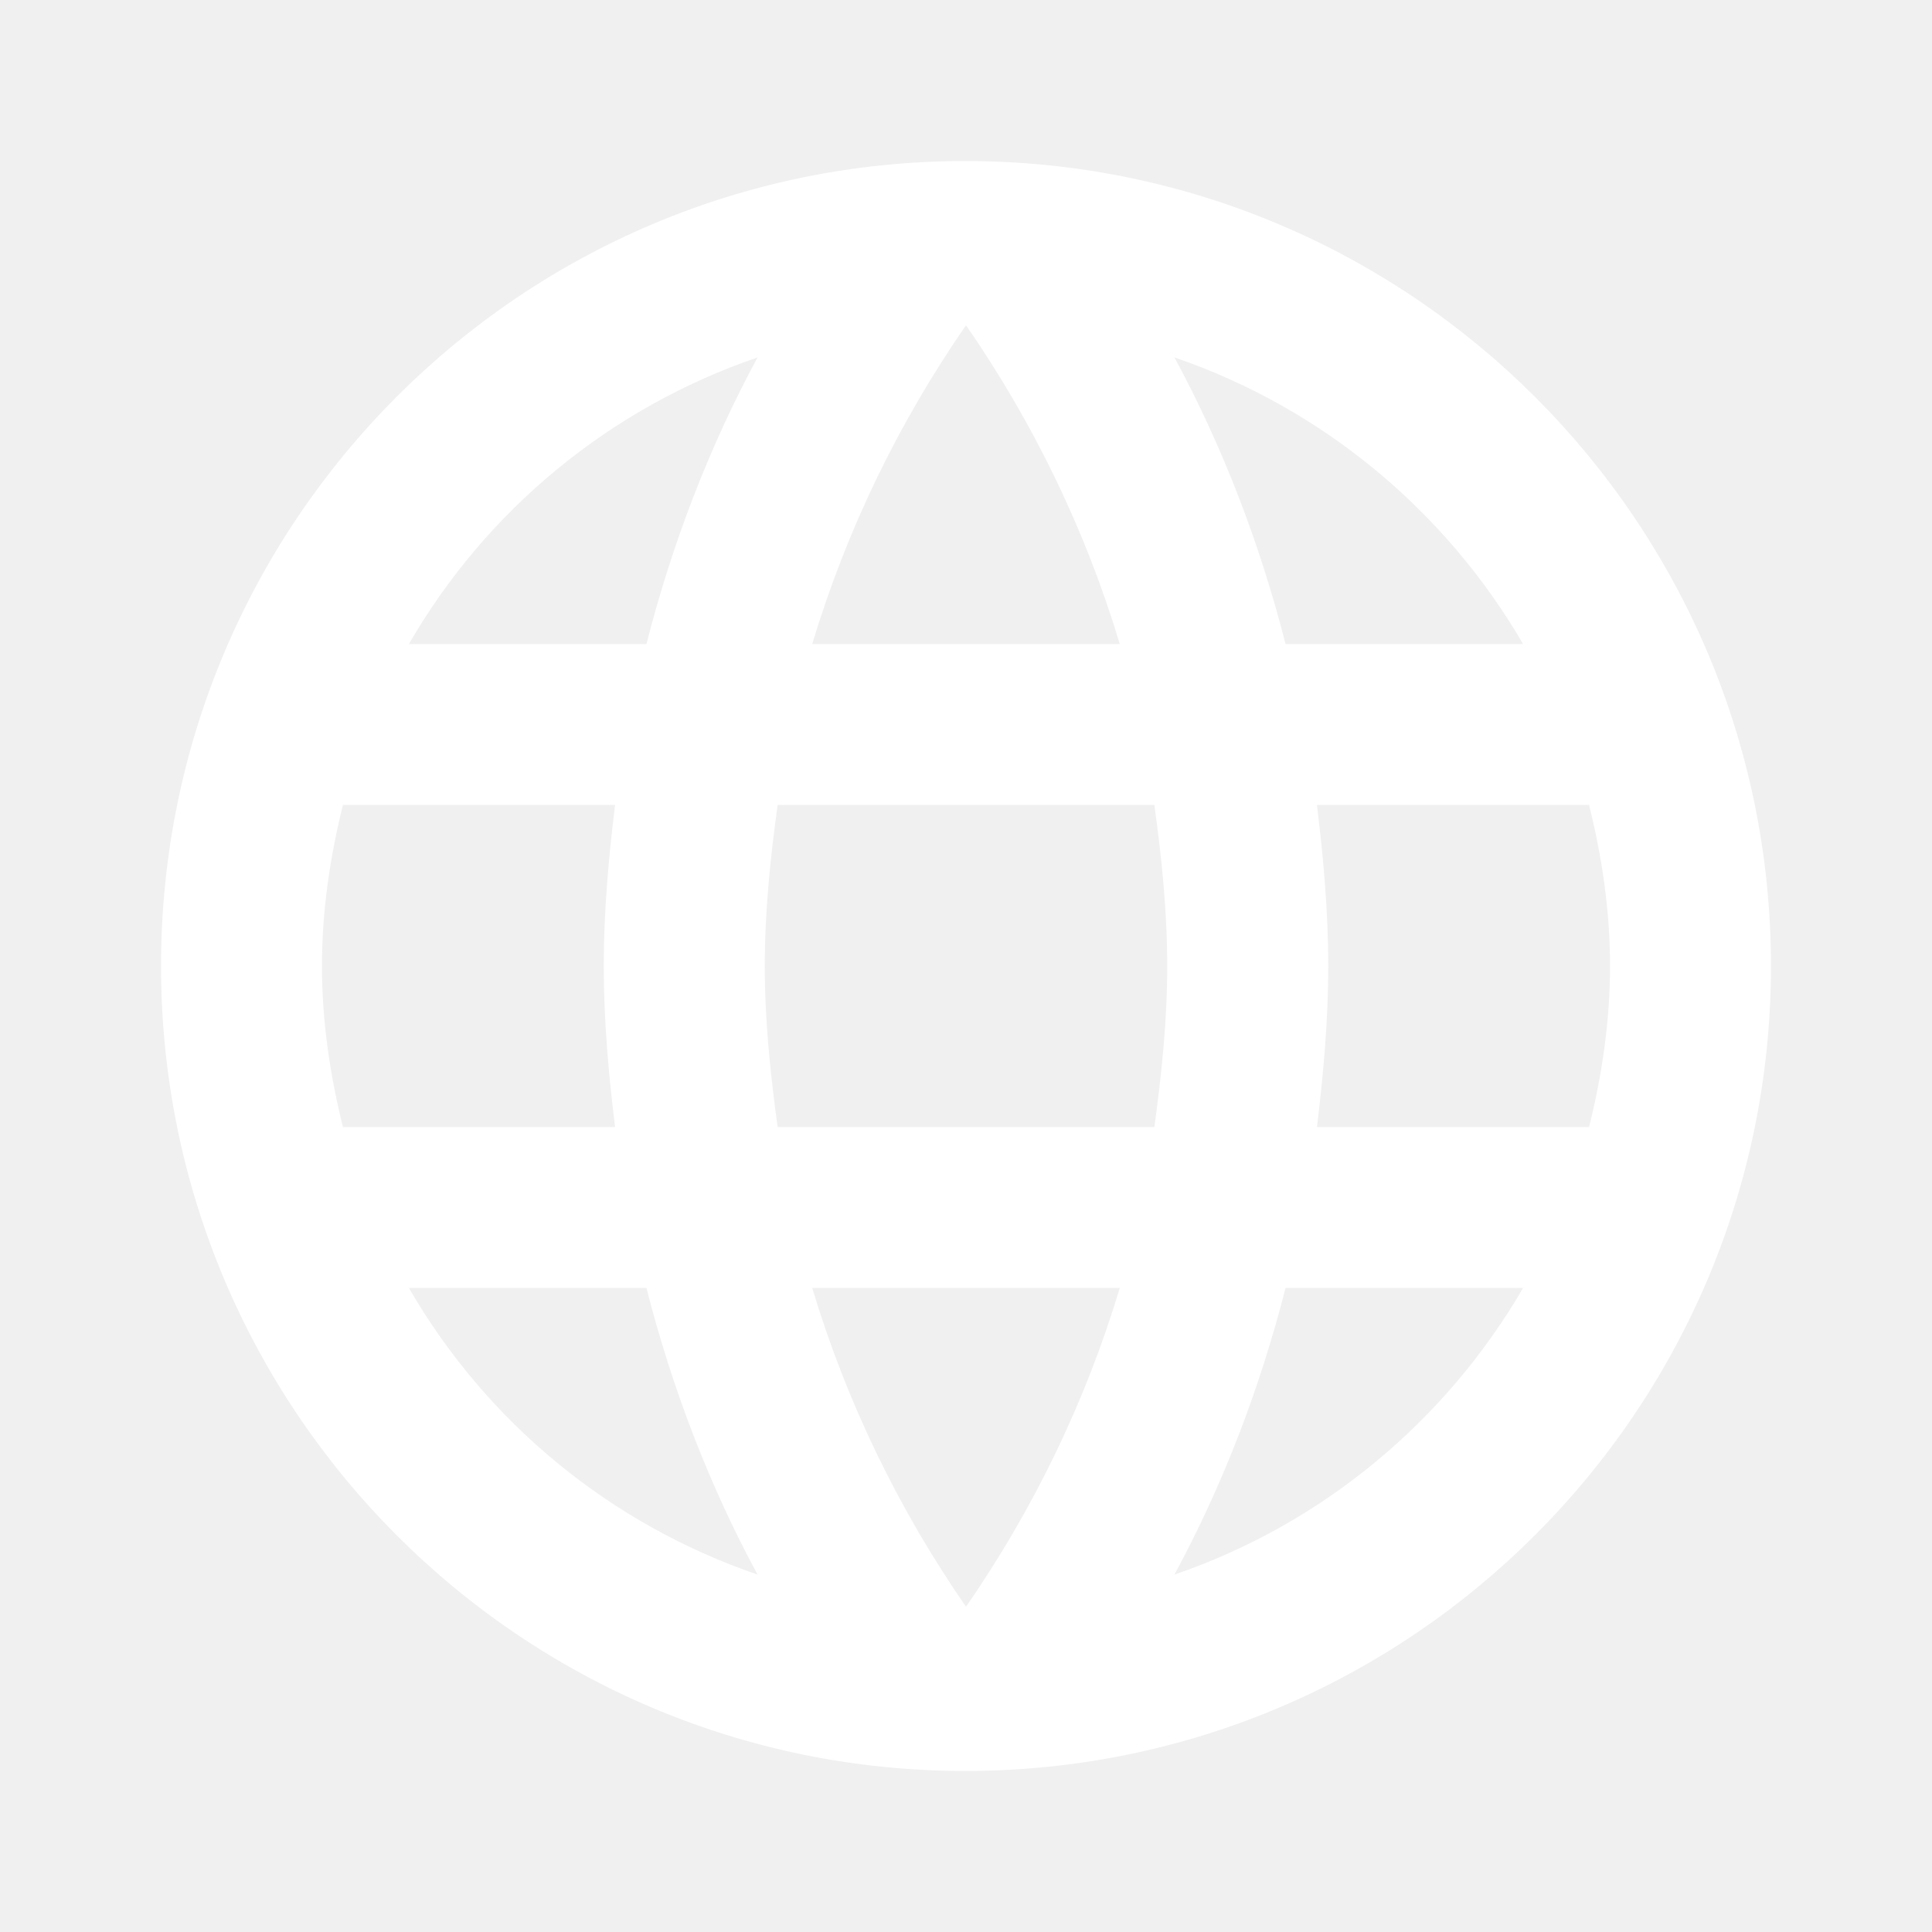
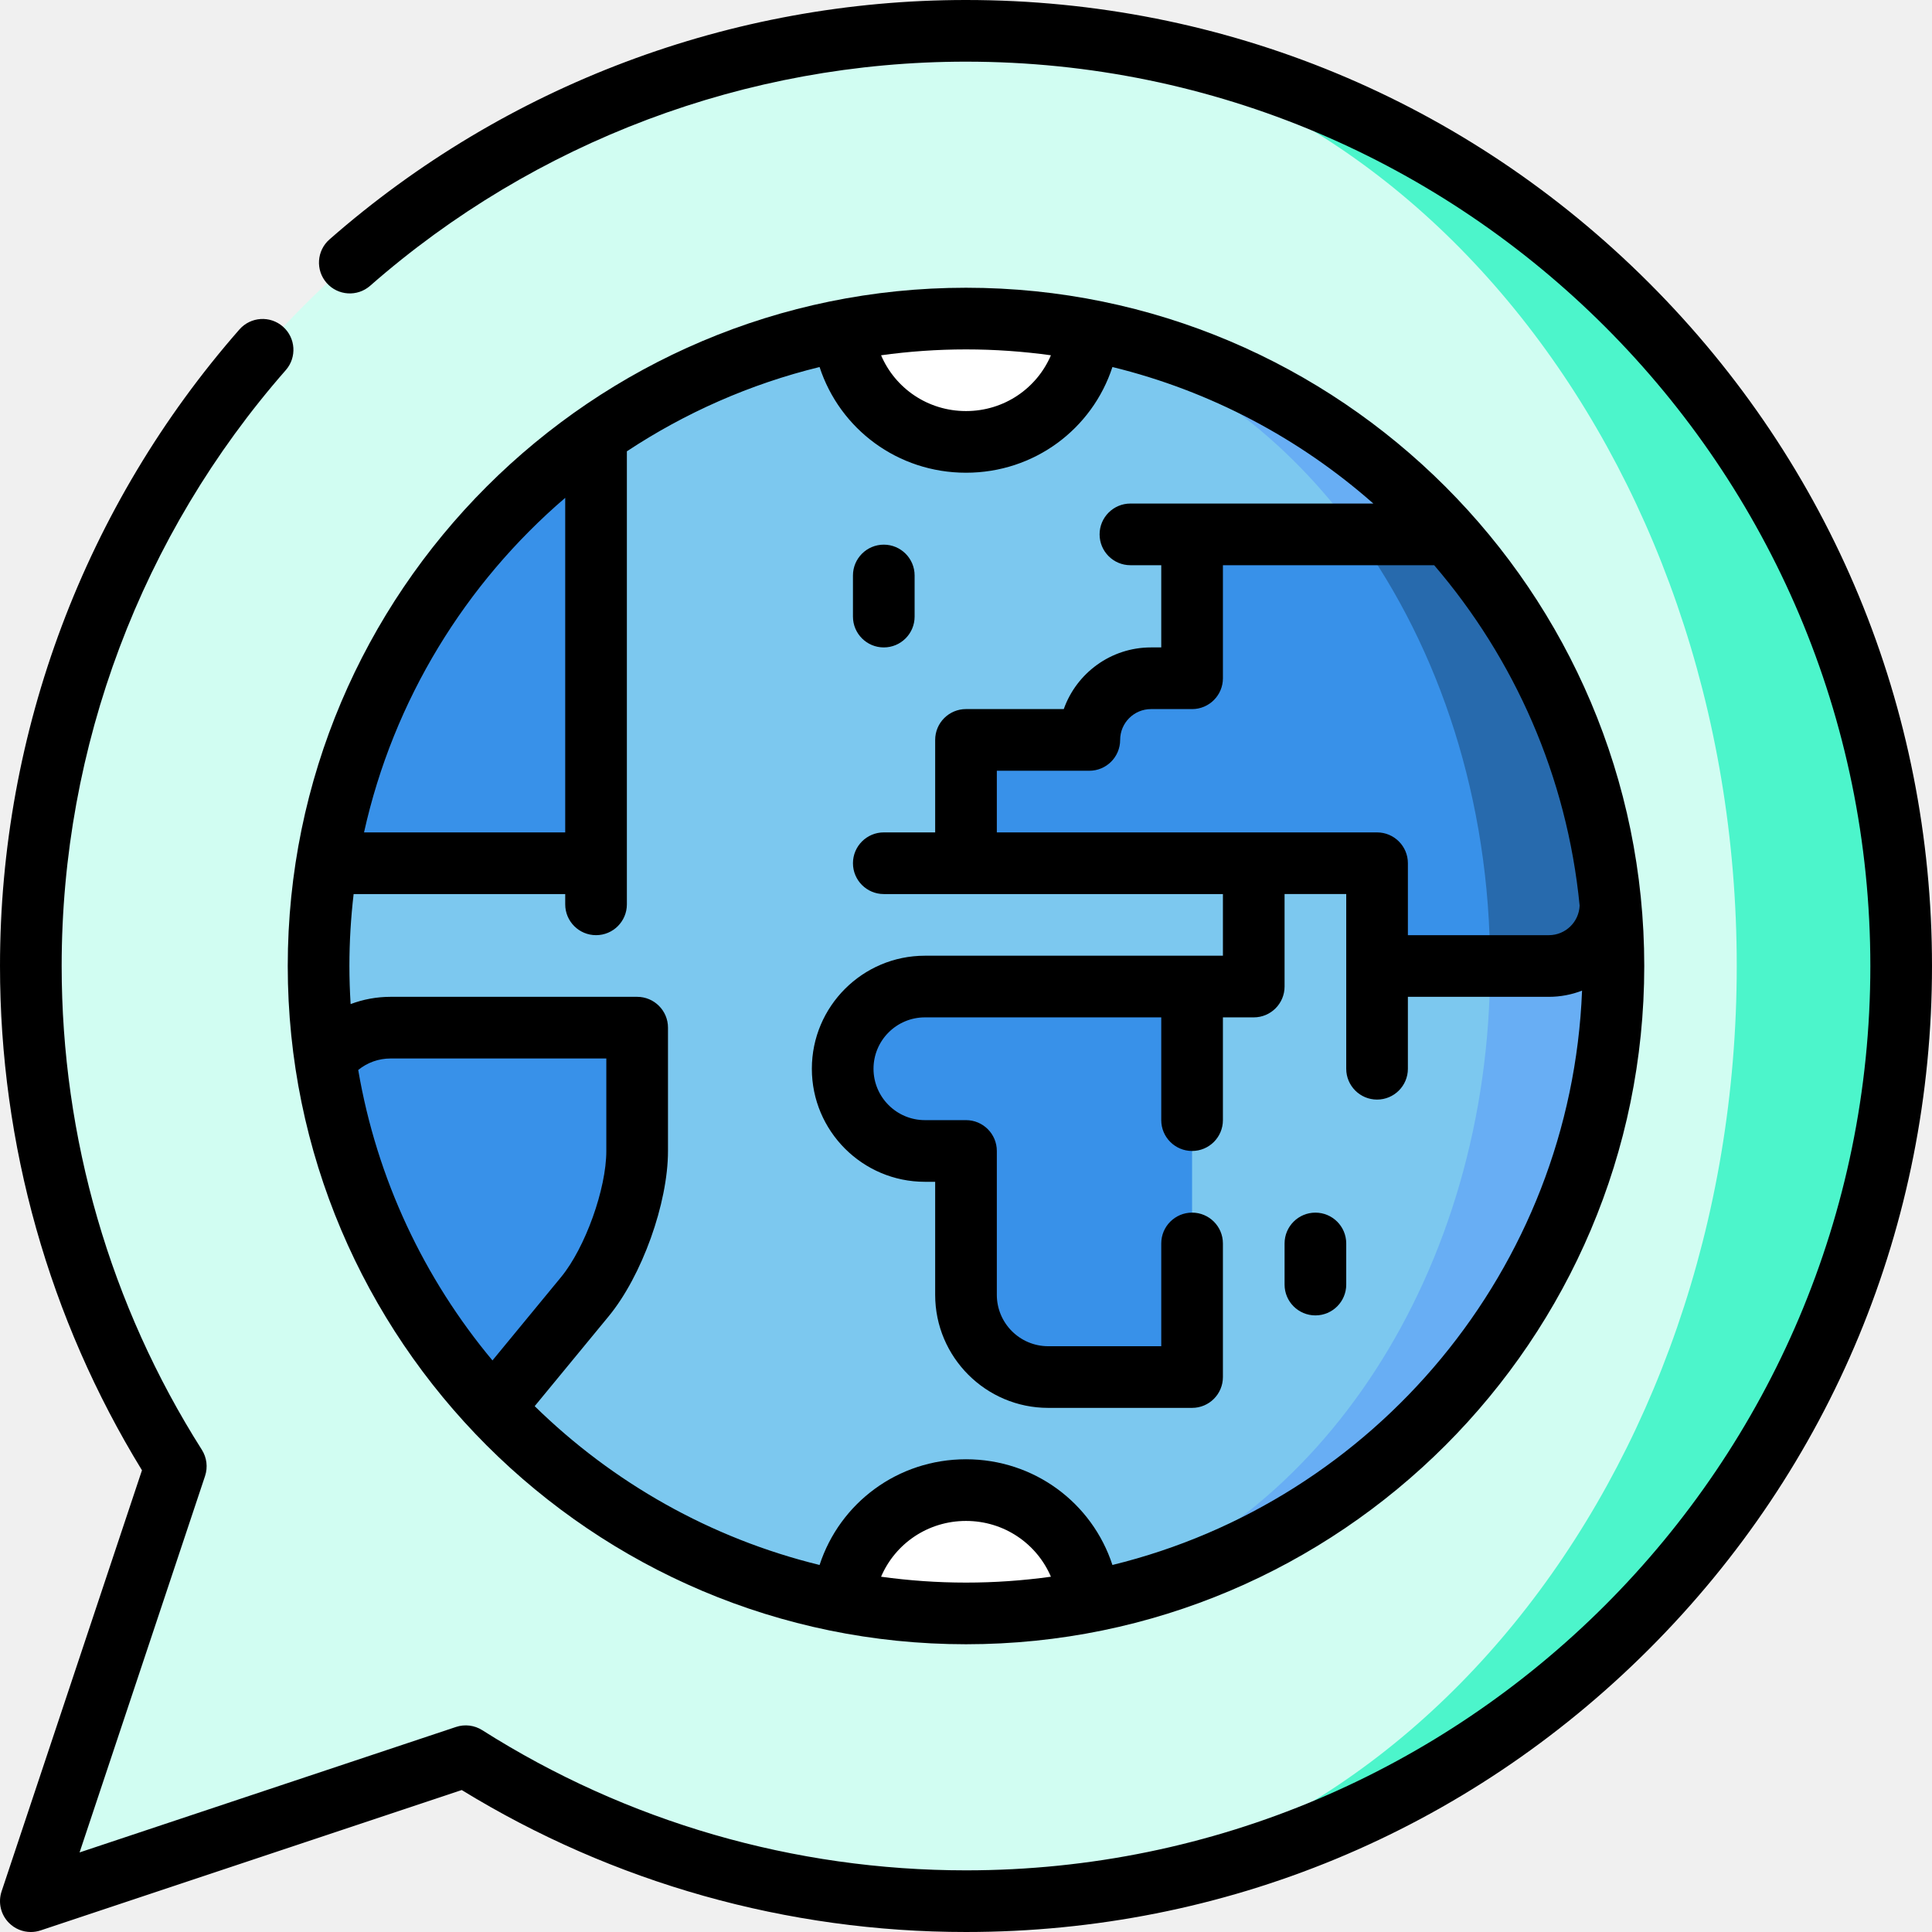
- <svg xmlns="http://www.w3.org/2000/svg" width="20px" height="20px" viewBox="0 0 20 20" version="1.1">
-   <g id="Page-1" stroke="none" stroke-width="1" fill="none" fill-rule="evenodd">
-     <g id="About-Us" transform="translate(-1167, -12)" fill="#FFFFFF">
-       <g id="Dropdown-Arrow-Copy" transform="translate(1167, 12)">
-         <path d="M9.992,1.667 C5.392,1.667 1.667,5.4 1.667,10 C1.667,14.6 5.392,18.333 9.992,18.333 C14.6,18.333 18.333,14.6 18.333,10 C18.333,5.4 14.6,1.667 9.992,1.667 Z M15.767,6.667 L13.308,6.667 C13.042,5.625 12.658,4.625 12.158,3.7 C13.692,4.225 14.967,5.292 15.767,6.667 Z M10,3.367 C10.692,4.367 11.233,5.475 11.592,6.667 L8.408,6.667 C8.767,5.475 9.308,4.367 10,3.367 Z M3.55,11.667 C3.417,11.133 3.333,10.575 3.333,10 C3.333,9.425 3.417,8.867 3.55,8.333 L6.367,8.333 C6.3,8.883 6.25,9.433 6.25,10 C6.25,10.567 6.3,11.117 6.367,11.667 L3.55,11.667 Z M4.233,13.333 L6.692,13.333 C6.958,14.375 7.342,15.375 7.842,16.3 C6.308,15.775 5.033,14.717 4.233,13.333 L4.233,13.333 Z M6.692,6.667 L4.233,6.667 C5.033,5.283 6.308,4.225 7.842,3.7 C7.342,4.625 6.958,5.625 6.692,6.667 L6.692,6.667 Z M10,16.633 C9.308,15.633 8.767,14.525 8.408,13.333 L11.592,13.333 C11.233,14.525 10.692,15.633 10,16.633 Z M11.95,11.667 L8.05,11.667 C7.975,11.117 7.917,10.567 7.917,10 C7.917,9.433 7.975,8.875 8.05,8.333 L11.95,8.333 C12.025,8.875 12.083,9.433 12.083,10 C12.083,10.567 12.025,11.117 11.95,11.667 Z M12.158,16.3 C12.658,15.375 13.042,14.375 13.308,13.333 L15.767,13.333 C14.967,14.708 13.692,15.775 12.158,16.3 L12.158,16.3 Z M13.633,11.667 C13.7,11.117 13.75,10.567 13.75,10 C13.75,9.433 13.7,8.883 13.633,8.333 L16.45,8.333 C16.583,8.867 16.667,9.425 16.667,10 C16.667,10.575 16.583,11.133 16.45,11.667 L13.633,11.667 Z" id="icon/action/language_24px" />
-       </g>
-     </g>
+ <svg xmlns="http://www.w3.org/2000/svg" height="800px" width="800px" version="1.1" id="Layer_1" viewBox="0 0 512.001 512.001" xml:space="preserve">
+   <path style="fill:#4CF5CB;" d="M258.637,8.192v495.616C394.295,502.403,503.83,391.985,503.83,256S394.295,9.597,258.637,8.192z" />
+   <path style="fill:#D1FDF2;" d="M258.637,8.192C370.231,9.902,460.256,120.2,460.256,256s-90.025,246.098-201.619,247.808  c-0.871,0.011-1.754,0.022-2.636,0.022c-24.38,0-47.943-3.53-70.198-10.087c-22.256-6.569-43.204-16.166-62.377-28.334L8.171,503.83  l38.422-115.254C22.267,350.241,8.171,304.771,8.171,256c0-136.867,110.962-247.83,247.83-247.83  C256.883,8.17,257.765,8.181,258.637,8.192z" />
+   <path style="fill:#68AEF4;" d="M426.802,239.66l-42.932-98.043c-24.532-27.419-57.747-46.897-95.33-54.109  c0,0-0.054,336.438,0,336.972C367.736,409.284,427.575,339.63,427.575,256C427.575,250.488,427.314,245.03,426.802,239.66z" />
+   <path style="fill:#7CC8EF;" d="M359.523,141.617c-18.541-25.6-43.215-44.272-71.179-52.518l-64.882-1.58  c-23.988,4.597-46.2,14.194-65.503,27.67L86.583,228.766c-1.427,8.867-2.157,17.964-2.157,27.234c0,8.443,0.61,16.754,1.797,24.87  l44.457,92.302c24.26,25.949,56.483,44.348,92.781,51.32c0-0.011,64.882-1.59,64.882-1.59  c61.113-18.007,106.55-85.907,106.55-166.901L359.523,141.617z" />
+   <path style="fill:#276AAD;" d="M383.881,141.606c-0.011,0.011-24.358,0.011-24.358,0.011L394.894,256h15.567  c9.031,0,16.34-7.321,16.34-16.34C423.261,202.153,407.64,168.154,383.881,141.606z" />
+   <g>
+     <path style="fill:#3891E9;" d="M394.894,256h-29.957v-27.234h-32.681h-76.255v-32.681h32.681c0-9.02,7.321-16.34,16.34-16.34   h10.894v-38.128h43.607C381.517,171.978,394.894,212.055,394.894,256z" />
+     <path style="fill:#3891E9;" d="M315.915,261.447v103.489h-38.128c-11.983,0-21.787-9.804-21.787-21.787v-38.128h-10.894   c-12.037,0-21.787-9.75-21.787-21.787c0-12.037,9.75-21.787,21.787-21.787H315.915z" />
  </g>
+   <g>
+     <path style="fill:#F0EBEA;" d="M288.344,422.901l-30.546,4.662c10.501-0.109,20.774-1.155,30.742-3.072   C288.485,423.947,288.431,423.424,288.344,422.901z" />
+     <path style="fill:#F0EBEA;" d="M257.798,84.436l30.546,4.662c0.087-0.523,0.142-1.046,0.196-1.58   C278.572,85.591,268.299,84.545,257.798,84.436z" />
+   </g>
+   <g>
+     <path style="fill:#FFFFFF;" d="M288.344,89.099c-2.255,15.828-15.883,28.007-32.343,28.007c-17.005,0-30.981-12.996-32.539-29.587   c10.534-2.037,21.417-3.094,32.539-3.094c0.599,0,1.198,0,1.797,0.011C268.299,84.6,278.529,86.212,288.344,89.099z" />
+     <path style="fill:#FFFFFF;" d="M256.001,394.894c16.46,0,30.088,12.179,32.343,28.007c-9.815,2.887-20.044,4.499-30.546,4.662   c-0.599,0.011-1.198,0.011-1.797,0.011c-11.122,0-22.005-1.057-32.539-3.083C225.019,407.89,238.996,394.894,256.001,394.894z" />
+   </g>
+   <g>
+     <path style="fill:#3891E9;" d="M103.49,272.34c-7.017,0-13.239,3.331-17.224,8.483c-0.014,0.017-0.028,0.029-0.042,0.047   c5.142,35.437,21.112,67.355,44.457,92.302c0.001-0.001,24.323-29.543,24.323-29.543c7.617-9.251,13.848-26.624,13.848-38.607   V272.34H103.49z" />
+     <path style="fill:#3891E9;" d="M157.958,115.189v113.577H86.583C94.056,181.836,120.571,141.258,157.958,115.189z" />
+   </g>
+   <path d="M256.001,435.745c99.111,0,179.745-80.633,179.745-179.745S355.113,76.255,256.001,76.255S76.256,156.889,76.256,256  S156.889,435.745,256.001,435.745z M94.933,283.558c2.4-1.961,5.391-3.047,8.558-3.047h57.191v24.511  c0,10.045-5.602,25.659-11.985,33.414l-18.191,22.094C112.443,338.881,99.87,312.506,94.933,283.558z M233.494,417.848  c3.759-8.781,12.421-14.784,22.506-14.784s18.748,6.002,22.506,14.784c-7.36,1.019-14.871,1.557-22.506,1.557  C248.365,419.404,240.854,418.866,233.494,417.848z M294.805,414.736c-5.375-16.462-20.734-28.013-38.804-28.013  c-18.069,0-33.428,11.551-38.804,28.013c-28.94-7.075-54.878-21.877-75.5-42.09l19.616-23.825c8.81-10.701,15.711-29.94,15.711-43.8  V272.34c0-4.512-3.657-8.17-8.17-8.17H103.49c-3.68,0-7.246,0.67-10.572,1.924c-0.205-3.34-0.321-6.703-0.321-10.094  c0-6.449,0.388-12.808,1.118-19.064h56.074v2.723c0,4.512,3.657,8.17,8.17,8.17s8.17-3.658,8.17-8.17V119.602  c15.406-10.184,32.627-17.83,51.068-22.338c5.377,16.464,20.736,28.013,38.804,28.013c18.07,0,33.429-11.55,38.804-28.013  c26.042,6.367,49.654,18.99,69.15,36.183h-64.38c-4.513,0-8.17,3.658-8.17,8.17s3.657,8.17,8.17,8.17h8.17v21.787h-2.723  c-10.652,0-19.738,6.83-23.111,16.34h-25.91c-4.513,0-8.17,3.658-8.17,8.17v24.511h-13.617c-4.513,0-8.17,3.658-8.17,8.17  c0,4.512,3.657,8.17,8.17,8.17h89.872v16.34h-78.979c-16.518,0-29.957,13.438-29.957,29.957s13.439,29.957,29.957,29.957h2.723  v29.957c0,16.519,13.439,29.957,29.957,29.957h38.128c4.513,0,8.17-3.658,8.17-8.17v-35.404c0-4.512-3.657-8.17-8.17-8.17  c-4.513,0-8.17,3.658-8.17,8.17v27.234h-29.957c-7.509,0-13.617-6.108-13.617-13.617v-38.128c0-4.512-3.657-8.17-8.17-8.17h-10.894  c-7.509,0-13.617-6.108-13.617-13.617s6.108-13.617,13.617-13.617h62.638v27.234c0,4.512,3.657,8.17,8.17,8.17  c4.513,0,8.17-3.658,8.17-8.17v-27.234h8.17c4.513,0,8.17-3.658,8.17-8.17v-24.511h16.34v46.298c0,4.512,3.657,8.17,8.17,8.17  c4.513,0,8.17-3.658,8.17-8.17V264.17h37.36c3.1,0,6.063-0.587,8.797-1.642C416.346,336.373,364.198,397.771,294.805,414.736z   M364.937,220.596H264.171v-16.34h24.511c4.513,0,8.17-3.658,8.17-8.17c0-4.506,3.665-8.17,8.17-8.17h10.894  c4.513,0,8.17-3.658,8.17-8.17v-29.957h55.986c21.239,24.774,35.203,55.955,38.548,90.206c-0.176,4.35-3.76,7.837-8.153,7.837  h-37.36v-19.064C373.107,224.254,369.45,220.596,364.937,220.596z M278.507,94.154c-3.758,8.781-12.42,14.783-22.506,14.783  c-10.085,0-18.747-6.002-22.506-14.784c7.36-1.017,14.871-1.557,22.506-1.557C263.636,92.596,271.147,93.135,278.507,94.154z   M149.788,131.929v88.666H96.471C104.26,185.475,123.379,154.57,149.788,131.929z" />
+   <path d="M348.596,321.362c-4.513,0-8.17,3.658-8.17,8.17v10.894c0,4.512,3.657,8.17,8.17,8.17c4.513,0,8.17-3.658,8.17-8.17v-10.894  C356.766,325.02,353.109,321.362,348.596,321.362z" />
+   <path d="M234.213,171.574c4.513,0,8.17-3.658,8.17-8.17v-10.894c0-4.512-3.657-8.17-8.17-8.17s-8.17,3.658-8.17,8.17v10.894  C226.043,167.916,229.701,171.574,234.213,171.574z" />
+   <path d="M437.02,74.981C388.668,26.629,324.381,0,256.001,0C193.889,0,133.983,22.533,87.316,63.449  c-3.392,2.974-3.732,8.136-0.757,11.529c2.976,3.392,8.136,3.732,11.53,0.757c43.684-38.301,99.765-59.394,157.912-59.394  c132.149,0,239.66,107.51,239.66,239.66s-107.51,239.66-239.66,239.66c-45.563,0-89.893-12.846-128.198-37.146  c-2.072-1.315-4.631-1.63-6.961-0.852l-99.753,33.251l33.251-99.752c0.777-2.33,0.464-4.886-0.852-6.96  C29.186,345.894,16.341,301.563,16.341,256c0-58.145,21.093-114.226,59.394-157.913c2.974-3.393,2.635-8.555-0.757-11.53  c-3.394-2.975-8.556-2.635-11.53,0.757C22.534,133.983,0.001,193.89,0.001,256c0,47.361,12.995,93.478,37.622,133.639L0.42,501.247  c-0.978,2.936-0.215,6.172,1.974,8.361c1.558,1.558,3.646,2.393,5.779,2.393c0.864,0,1.736-0.137,2.583-0.419l111.608-37.202  C162.523,499.005,208.641,512,256.001,512c68.38,0,132.667-26.628,181.019-74.981S512,324.38,512,256S485.372,123.333,437.02,74.981  z" />
</svg>
